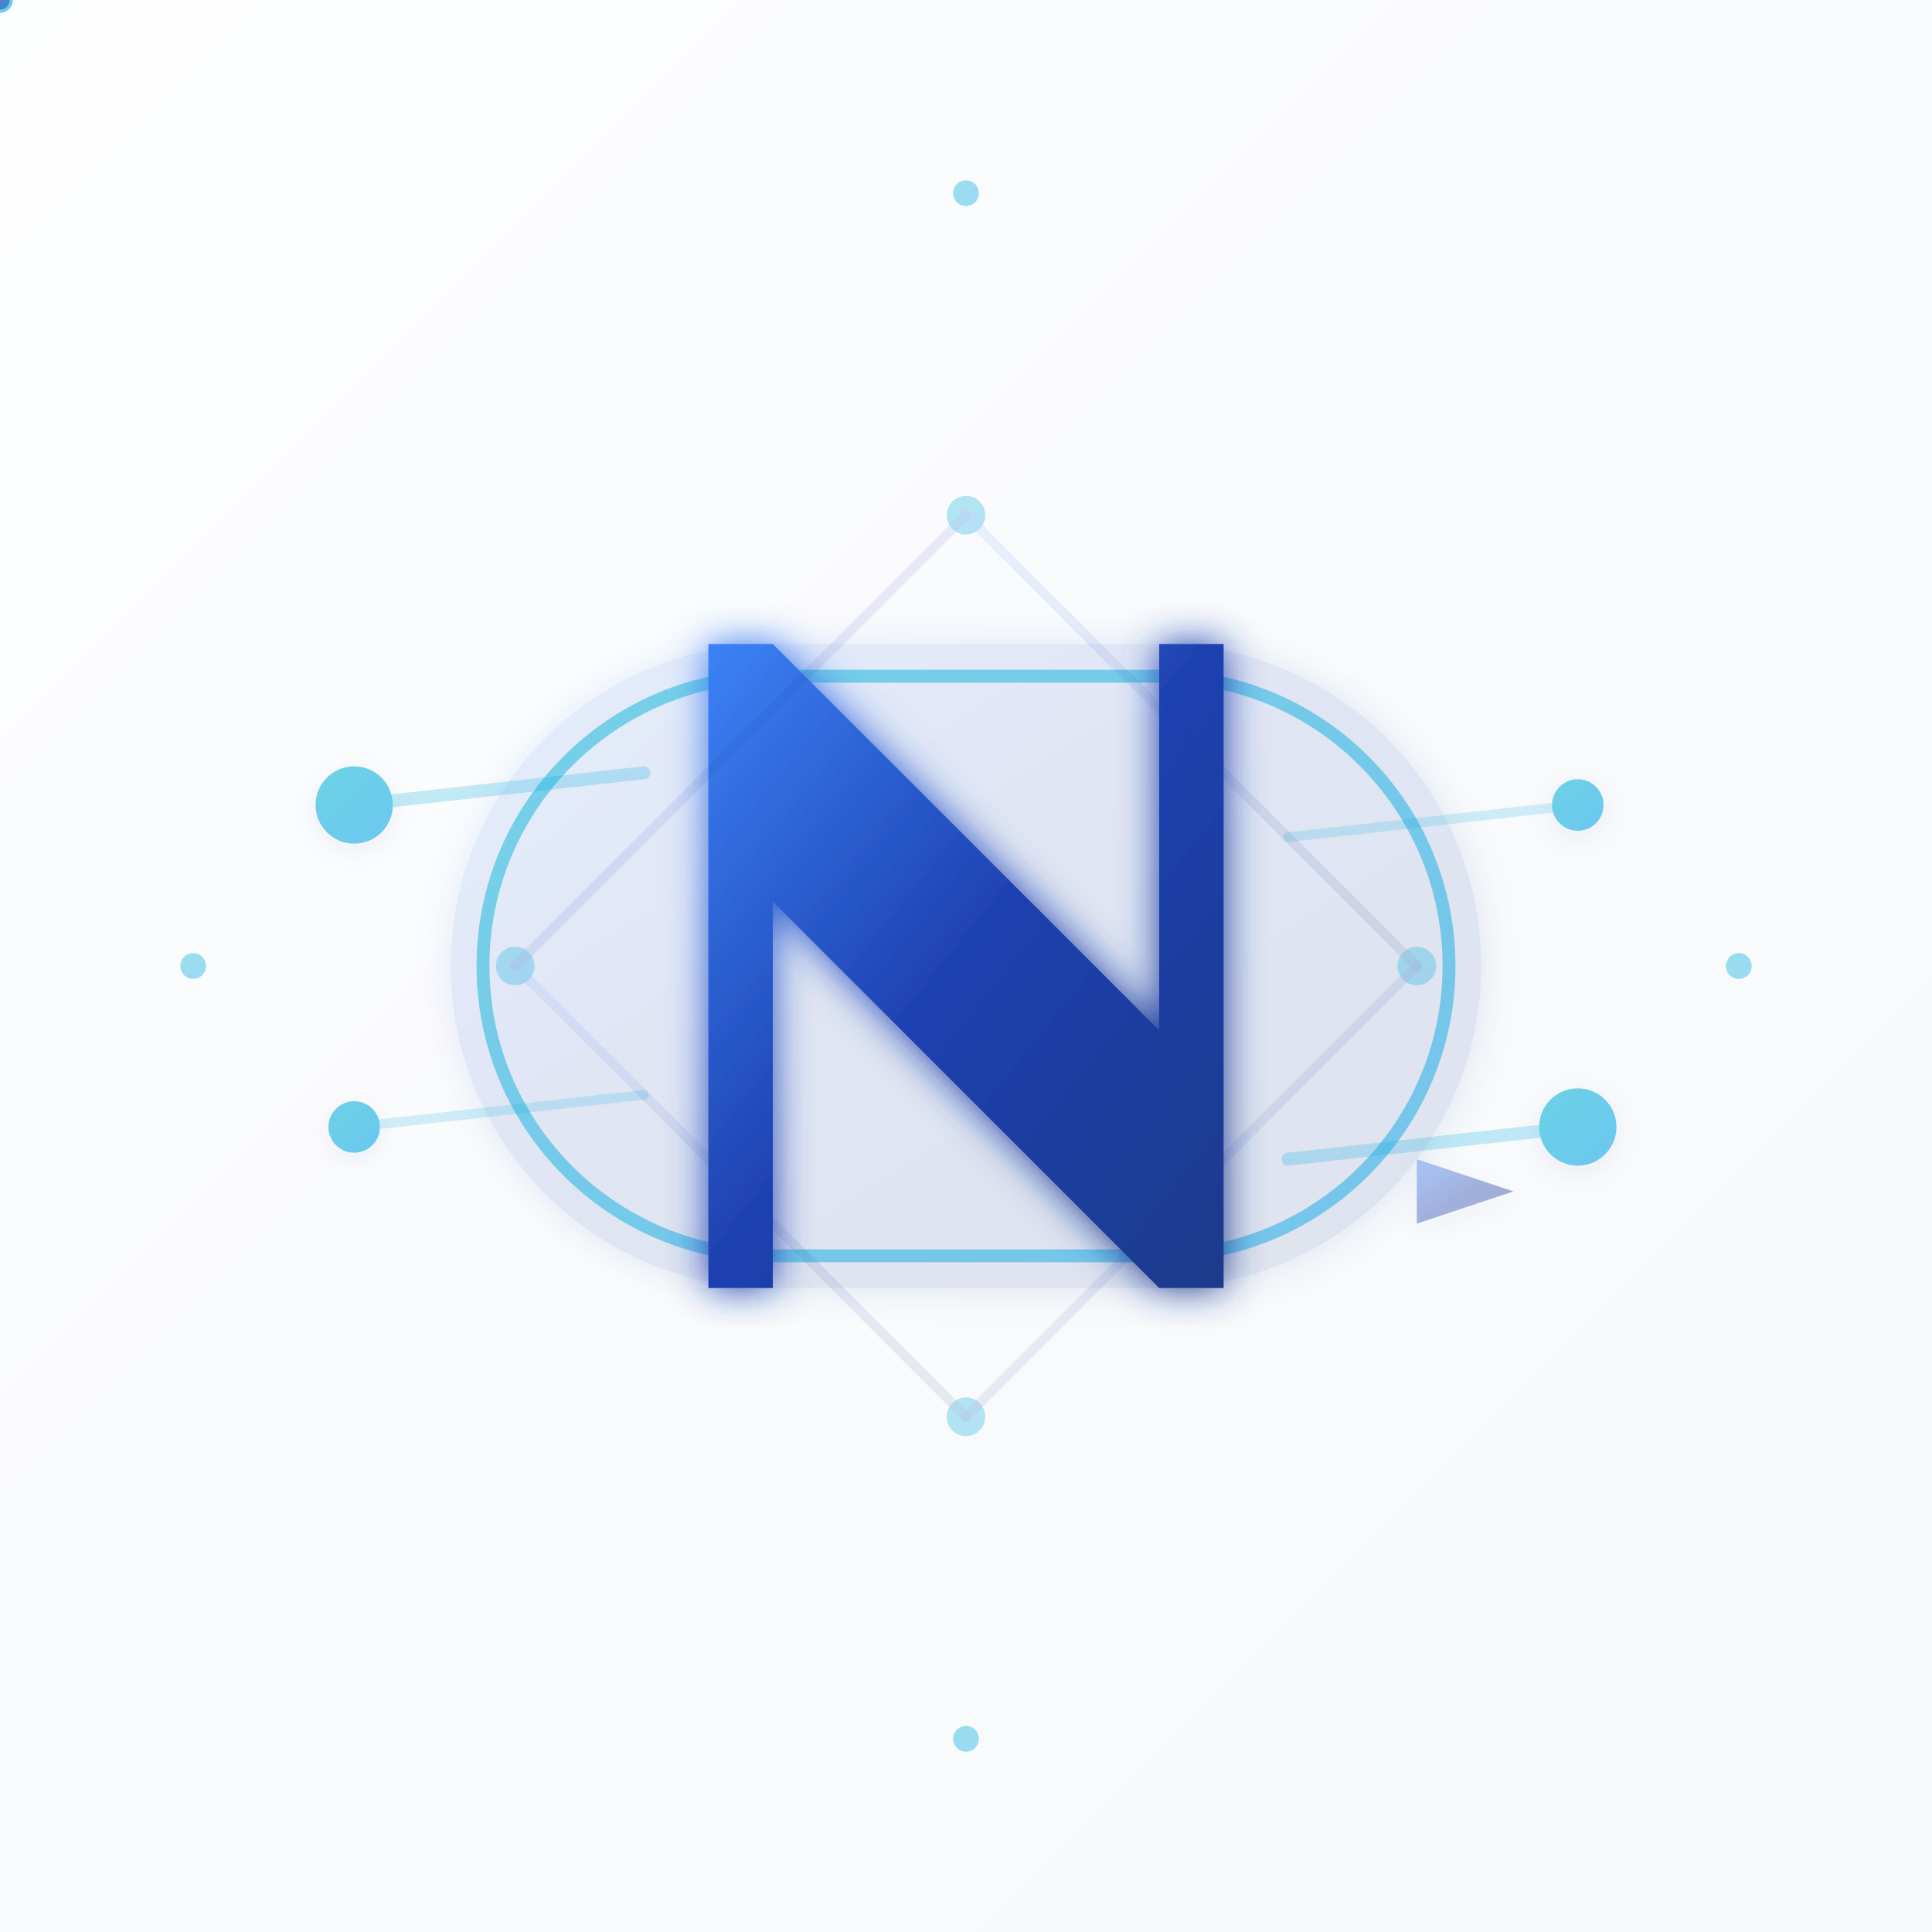
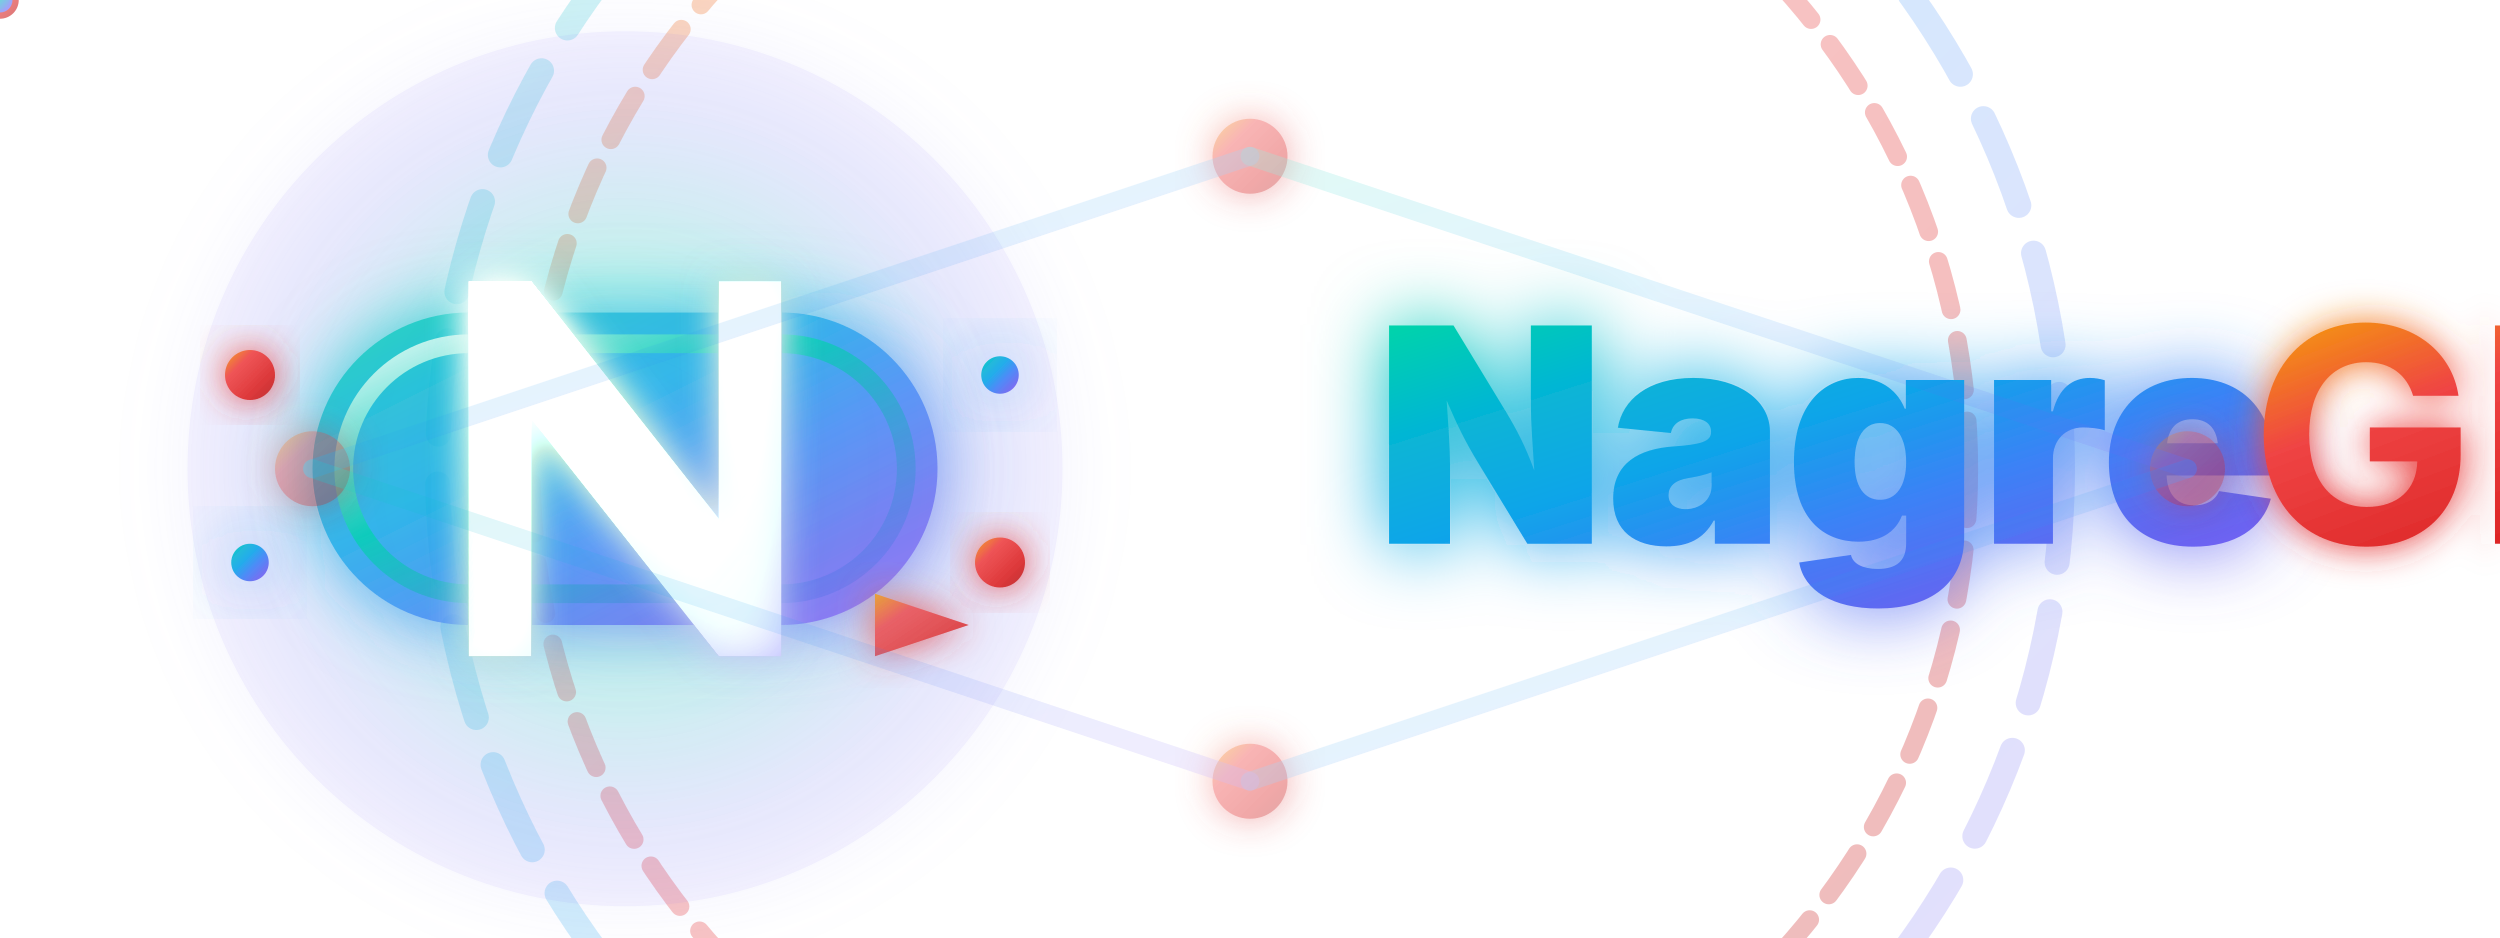
- <svg xmlns="http://www.w3.org/2000/svg" viewBox="0 0 300 300" width="300" height="300">
+ <svg xmlns="http://www.w3.org/2000/svg" viewBox="0 0 400 150" width="400" height="150">
  <defs>
-     <linearGradient id="primaryGradient" x1="0%" y1="0%" x2="100%" y2="100%">
-       <stop offset="0%" style="stop-color:#3B82F6;stop-opacity:1" />
-       <stop offset="50%" style="stop-color:#1E40AF;stop-opacity:1" />
-       <stop offset="100%" style="stop-color:#1E3A8A;stop-opacity:1" />
+     <linearGradient id="primaryBoldL" x1="0%" y1="0%" x2="100%" y2="100%">
+       <stop offset="0%" style="stop-color:#00D4AA;stop-opacity:1" />
+       <stop offset="20%" style="stop-color:#06B6D4;stop-opacity:1" />
+       <stop offset="40%" style="stop-color:#0EA5E9;stop-opacity:1" />
+       <stop offset="60%" style="stop-color:#3B82F6;stop-opacity:1" />
+       <stop offset="80%" style="stop-color:#6366F1;stop-opacity:1" />
+       <stop offset="100%" style="stop-color:#8B5CF6;stop-opacity:1" />
    </linearGradient>
-     <linearGradient id="accentGradient" x1="0%" y1="0%" x2="100%" y2="100%">
-       <stop offset="0%" style="stop-color:#06B6D4;stop-opacity:1" />
-       <stop offset="100%" style="stop-color:#0EA5E9;stop-opacity:1" />
+     <linearGradient id="accentBoldL" x1="0%" y1="0%" x2="100%" y2="100%">
+       <stop offset="0%" style="stop-color:#F59E0B;stop-opacity:1" />
+       <stop offset="30%" style="stop-color:#EF4444;stop-opacity:1" />
+       <stop offset="70%" style="stop-color:#DC2626;stop-opacity:1" />
+       <stop offset="100%" style="stop-color:#B91C1C;stop-opacity:1" />
    </linearGradient>
-     <linearGradient id="subtleGlow" x1="0%" y1="0%" x2="100%" y2="100%">
-       <stop offset="0%" style="stop-color:#FFFFFF;stop-opacity:0.4" />
-       <stop offset="50%" style="stop-color:#3B82F6;stop-opacity:0.2" />
-       <stop offset="100%" style="stop-color:#1E3A8A;stop-opacity:0.1" />
+     <linearGradient id="energyGlowL" x1="0%" y1="0%" x2="100%" y2="100%">
+       <stop offset="0%" style="stop-color:#FFFFFF;stop-opacity:1" />
+       <stop offset="40%" style="stop-color:#00D4AA;stop-opacity:0.8" />
+       <stop offset="100%" style="stop-color:#6366F1;stop-opacity:0.4" />
    </linearGradient>
-     <linearGradient id="backgroundGradient" x1="0%" y1="0%" x2="100%" y2="100%">
-       <stop offset="0%" style="stop-color:#F8FAFC;stop-opacity:1" />
-       <stop offset="100%" style="stop-color:#E2E8F0;stop-opacity:1" />
-     </linearGradient>
-     <filter id="professionalGlow" x="-50%" y="-50%" width="200%" height="200%">
-       <feGaussianBlur stdDeviation="3" result="coloredBlur" />
-       <feDropShadow dx="0" dy="2" stdDeviation="4" flood-color="#1E3A8A" flood-opacity="0.15" />
+     <radialGradient id="coreGlowL" cx="50%" cy="50%" r="70%">
+       <stop offset="0%" style="stop-color:#FFFFFF;stop-opacity:0.9" />
+       <stop offset="30%" style="stop-color:#00D4AA;stop-opacity:0.6" />
+       <stop offset="60%" style="stop-color:#6366F1;stop-opacity:0.3" />
+       <stop offset="100%" style="stop-color:#8B5CF6;stop-opacity:0.1" />
+     </radialGradient>
+     <filter id="boldGlowL" x="-100%" y="-100%" width="300%" height="300%">
+       <feGaussianBlur stdDeviation="6" result="coloredBlur" />
+       <feDropShadow dx="0" dy="0" stdDeviation="12" flood-color="#00D4AA" flood-opacity="0.7" />
+       <feDropShadow dx="0" dy="0" stdDeviation="20" flood-color="#6366F1" flood-opacity="0.5" />
+       <feDropShadow dx="0" dy="0" stdDeviation="30" flood-color="#8B5CF6" flood-opacity="0.3" />
      <feMerge>
        <feMergeNode in="coloredBlur" />
        <feMergeNode in="SourceGraphic" />
      </feMerge>
    </filter>
-     <filter id="subtleFilter" x="-50%" y="-50%" width="200%" height="200%">
-       <feDropShadow dx="0" dy="1" stdDeviation="2" flood-color="#1E3A8A" flood-opacity="0.1" />
+     <filter id="energyPulseL" x="-50%" y="-50%" width="200%" height="200%">
+       <feGaussianBlur stdDeviation="3" result="coloredBlur" />
+       <feDropShadow dx="0" dy="0" stdDeviation="8" flood-color="#F59E0B" flood-opacity="0.9" />
+       <feDropShadow dx="0" dy="0" stdDeviation="15" flood-color="#EF4444" flood-opacity="0.6" />
+       <feMerge>
+         <feMergeNode in="coloredBlur" />
+         <feMergeNode in="SourceGraphic" />
+       </feMerge>
+     </filter>
+     <filter id="coreLightL" x="-50%" y="-50%" width="200%" height="200%">
+       <feGaussianBlur stdDeviation="2" result="offset" in="SourceGraphic" />
+       <feSpecularLighting result="specOut" in="offset" specularConstant="3" specularExponent="25" lighting-color="white">
+         <fePointLight x="200" y="75" z="400" />
+       </feSpecularLighting>
+       <feComposite in="specOut" in2="SourceAlpha" operator="in" result="specOut2" />
+       <feComposite in="SourceGraphic" in2="specOut2" operator="arithmetic" k1="0" k2="1" k3="1.2" k4="0" />
    </filter>
  </defs>
-   <rect width="300" height="300" fill="url(#backgroundGradient)" opacity="0.3" />
-   <g transform="translate(150, 150)">
-     <rect x="-80" y="-50" width="160" height="100" rx="50" ry="50" fill="url(#primaryGradient)" opacity="0.12" filter="url(#professionalGlow)" />
-     <rect x="-75" y="-45" width="150" height="90" rx="45" ry="45" fill="none" stroke="url(#accentGradient)" stroke-width="2" opacity="0.5" />
-     <g filter="url(#professionalGlow)">
-       <path d="M -40 -50 L -40 50 L -30 50 L -30 -10 L 30 50 L 40 50 L 40 -50 L 30 -50 L 30 10 L -30 -50 Z" fill="url(#primaryGradient)" />
-       <line x1="-40" y1="0" x2="40" y2="0" stroke="url(#subtleGlow)" stroke-width="4" opacity="0.8" stroke-linecap="round" />
-       <line x1="-40" y1="-8" x2="40" y2="-8" stroke="url(#subtleGlow)" stroke-width="2" opacity="0.5" stroke-linecap="round" />
-       <line x1="-40" y1="8" x2="40" y2="8" stroke="url(#subtleGlow)" stroke-width="2" opacity="0.5" stroke-linecap="round" />
+   <circle cx="200" cy="75" r="130" fill="none" stroke="url(#primaryBoldL)" stroke-width="4" opacity="0.2" stroke-dasharray="15,8" stroke-linecap="round">
+     <animate attributeName="r" values="130;140;130" dur="6s" repeatCount="indefinite" />
+     <animate attributeName="opacity" values="0.2;0.5;0.2" dur="6s" repeatCount="indefinite" />
+     <animateTransform attributeName="transform" type="rotate" values="0 200 75;360 200 75" dur="25s" repeatCount="indefinite" />
+   </circle>
+   <circle cx="200" cy="75" r="115" fill="none" stroke="url(#accentBoldL)" stroke-width="3" opacity="0.3" stroke-dasharray="8,5" stroke-linecap="round">
+     <animate attributeName="r" values="115;125;115" dur="4s" repeatCount="indefinite" />
+     <animate attributeName="opacity" values="0.3;0.6;0.3" dur="4s" repeatCount="indefinite" />
+     <animateTransform attributeName="transform" type="rotate" values="360 200 75;0 200 75" dur="18s" repeatCount="indefinite" />
+   </circle>
+   <g transform="translate(100, 75)">
+     <circle r="70" fill="url(#coreGlowL)" opacity="0.3" filter="url(#boldGlowL)">
+       <animate attributeName="r" values="70;80;70" dur="7s" repeatCount="indefinite" />
+       <animate attributeName="opacity" values="0.3;0.6;0.3" dur="7s" repeatCount="indefinite" />
+     </circle>
+     <rect x="-50" y="-25" width="100" height="50" rx="25" ry="25" fill="url(#primaryBoldL)" opacity="0.8" filter="url(#boldGlowL)">
+       <animate attributeName="opacity" values="0.8;1;0.8" dur="4s" repeatCount="indefinite" />
+     </rect>
+     <rect x="-45" y="-20" width="90" height="40" rx="20" ry="20" fill="none" stroke="url(#energyGlowL)" stroke-width="3" opacity="0.9" />
+     <g filter="url(#coreLightL)">
+       <path d="M -25 -30 L -25 30 L -15 30 L -15 -8 L 15 30 L 25 30 L 25 -30 L 15 -30 L 15 8 L -15 -30 Z" fill="url(#energyGlowL)" filter="url(#energyPulseL)">
+         <animate attributeName="opacity" values="0.9;1;0.9" dur="3s" repeatCount="indefinite" />
+       </path>
+       <line x1="-25" y1="0" x2="25" y2="0" stroke="url(#accentBoldL)" stroke-width="4" opacity="0.8" stroke-linecap="round">
+         <animate attributeName="opacity" values="0.8;1;0.8" dur="2s" repeatCount="indefinite" />
+       </line>
+       <line x1="-25" y1="-8" x2="25" y2="-8" stroke="url(#energyGlowL)" stroke-width="3" opacity="0.6" stroke-linecap="round">
+         <animate attributeName="opacity" values="0.6;0.9;0.6" dur="3s" repeatCount="indefinite" />
+       </line>
+       <line x1="-25" y1="8" x2="25" y2="8" stroke="url(#energyGlowL)" stroke-width="3" opacity="0.6" stroke-linecap="round">
+         <animate attributeName="opacity" values="0.6;0.9;0.6" dur="2.7s" repeatCount="indefinite" />
+       </line>
    </g>
-     <path d="M 70 30 L 85 35 L 70 40 Z" fill="url(#primaryGradient)" opacity="0.4" stroke="none" filter="url(#subtleFilter)" />
-     <g opacity="0.6">
-       <circle cx="-95" cy="-25" r="6" fill="url(#accentGradient)" filter="url(#subtleFilter)">
-         <animate attributeName="opacity" values="0.6;0.9;0.6" dur="3s" repeatCount="indefinite" />
+     <path d="M 40 20 L 55 25 L 40 30 Z" fill="url(#accentBoldL)" opacity="0.8" filter="url(#energyPulseL)">
+       <animate attributeName="opacity" values="0.8;1;0.8" dur="2.5s" repeatCount="indefinite" />
+     </path>
+     <g opacity="0.9">
+       <circle cx="-60" cy="-15" r="4" fill="url(#accentBoldL)" filter="url(#energyPulseL)">
+         <animate attributeName="opacity" values="0.9;1;0.9" dur="2.8s" repeatCount="indefinite" />
+         <animate attributeName="r" values="4;6;4" dur="2.8s" repeatCount="indefinite" />
      </circle>
-       <circle cx="95" cy="25" r="6" fill="url(#accentGradient)" filter="url(#subtleFilter)">
-         <animate attributeName="opacity" values="0.6;0.9;0.6" dur="3.5s" repeatCount="indefinite" />
+       <circle cx="60" cy="15" r="4" fill="url(#accentBoldL)" filter="url(#energyPulseL)">
+         <animate attributeName="opacity" values="0.9;1;0.9" dur="3.2s" repeatCount="indefinite" />
+         <animate attributeName="r" values="4;6;4" dur="3.2s" repeatCount="indefinite" />
      </circle>
-       <circle cx="-95" cy="25" r="4" fill="url(#accentGradient)" filter="url(#subtleFilter)">
-         <animate attributeName="opacity" values="0.6;0.8;0.6" dur="4s" repeatCount="indefinite" />
+       <circle cx="-60" cy="15" r="3" fill="url(#primaryBoldL)" filter="url(#boldGlowL)">
+         <animate attributeName="opacity" values="0.7;1;0.7" dur="2.3s" repeatCount="indefinite" />
      </circle>
-       <circle cx="95" cy="-25" r="4" fill="url(#accentGradient)" filter="url(#subtleFilter)">
-         <animate attributeName="opacity" values="0.6;0.8;0.6" dur="4.5s" repeatCount="indefinite" />
-       </circle>
-       <line x1="-95" y1="-25" x2="-50" y2="-30" stroke="url(#accentGradient)" stroke-width="2" opacity="0.4" stroke-linecap="round" />
-       <line x1="50" y1="30" x2="95" y2="25" stroke="url(#accentGradient)" stroke-width="2" opacity="0.4" stroke-linecap="round" />
-       <line x1="-95" y1="25" x2="-50" y2="20" stroke="url(#accentGradient)" stroke-width="1.5" opacity="0.3" stroke-linecap="round" />
-       <line x1="50" y1="-20" x2="95" y2="-25" stroke="url(#accentGradient)" stroke-width="1.5" opacity="0.3" stroke-linecap="round" />
-     </g>
-     <circle r="100" fill="none" stroke="url(#accentGradient)" stroke-width="1" opacity="0" stroke-dasharray="8,12" stroke-linecap="round">
-       <animate attributeName="r" values="100;110;100" dur="8s" repeatCount="indefinite" />
-       <animate attributeName="opacity" values="0;0.3;0" dur="8s" repeatCount="indefinite" />
-       <animateTransform attributeName="transform" type="rotate" values="0 0 0;360 0 0" dur="25s" repeatCount="indefinite" />
-     </circle>
-     <g opacity="0.3">
-       <circle cx="0" cy="-70" r="3" fill="url(#accentGradient)">
-         <animate attributeName="opacity" values="0.3;0.6;0.3" dur="4s" repeatCount="indefinite" />
-       </circle>
-       <circle cx="70" cy="0" r="3" fill="url(#accentGradient)">
-         <animate attributeName="opacity" values="0.3;0.6;0.3" dur="4.5s" repeatCount="indefinite" />
-       </circle>
-       <circle cx="0" cy="70" r="3" fill="url(#accentGradient)">
-         <animate attributeName="opacity" values="0.3;0.6;0.3" dur="5s" repeatCount="indefinite" />
-       </circle>
-       <circle cx="-70" cy="0" r="3" fill="url(#accentGradient)">
-         <animate attributeName="opacity" values="0.3;0.6;0.3" dur="3.5s" repeatCount="indefinite" />
-       </circle>
-       <path d="M 0,-70 Q 35,-35 70,0" fill="none" stroke="url(#primaryGradient)" stroke-width="1.5" opacity="0.3" stroke-linecap="round" />
-       <path d="M 70,0 Q 35,35 0,70" fill="none" stroke="url(#primaryGradient)" stroke-width="1.5" opacity="0.3" stroke-linecap="round" />
-       <path d="M 0,70 Q -35,35 -70,0" fill="none" stroke="url(#primaryGradient)" stroke-width="1.5" opacity="0.3" stroke-linecap="round" />
-       <path d="M -70,0 Q -35,-35 0,-70" fill="none" stroke="url(#primaryGradient)" stroke-width="1.5" opacity="0.3" stroke-linecap="round" />
-     </g>
-     <g opacity="0.4">
-       <circle cx="-120" cy="0" r="2" fill="url(#accentGradient)">
-         <animate attributeName="opacity" values="0.4;0.7;0.4" dur="6s" repeatCount="indefinite" />
-       </circle>
-       <circle cx="120" cy="0" r="2" fill="url(#accentGradient)">
-         <animate attributeName="opacity" values="0.4;0.7;0.4" dur="6.5s" repeatCount="indefinite" />
-       </circle>
-       <circle cx="0" cy="-120" r="2" fill="url(#accentGradient)">
-         <animate attributeName="opacity" values="0.4;0.7;0.4" dur="7s" repeatCount="indefinite" />
-       </circle>
-       <circle cx="0" cy="120" r="2" fill="url(#accentGradient)">
-         <animate attributeName="opacity" values="0.4;0.7;0.4" dur="7.5s" repeatCount="indefinite" />
+       <circle cx="60" cy="-15" r="3" fill="url(#primaryBoldL)" filter="url(#boldGlowL)">
+         <animate attributeName="opacity" values="0.7;1;0.7" dur="2.9s" repeatCount="indefinite" />
      </circle>
    </g>
  </g>
-   <circle r="2" fill="url(#accentGradient)" opacity="0.6">
-     <animateMotion dur="12s" repeatCount="indefinite">
-       <path d="M 50,150 Q 100,100 150,50 Q 200,100 250,150" />
-     </animateMotion>
-     <animate attributeName="opacity" values="0;0.6;0" dur="12s" repeatCount="indefinite" />
+   <g transform="translate(220, 75)">
+     <text x="0" y="12" font-family="Inter, Arial, sans-serif" font-size="48" font-weight="900" fill="url(#primaryBoldL)" filter="url(#boldGlowL)">
+       <tspan>Nagre</tspan>
+       <animate attributeName="opacity" values="0.9;1;0.9" dur="6s" repeatCount="indefinite" />
+     </text>
+     <text x="140" y="12" font-family="Inter, Arial, sans-serif" font-size="48" font-weight="700" fill="url(#accentBoldL)" filter="url(#energyPulseL)">
+       <tspan>GPT</tspan>
+       <animate attributeName="opacity" values="0.8;1;0.8" dur="5s" repeatCount="indefinite" />
+     </text>
+     <line x1="0" y1="30" x2="220" y2="30" stroke="url(#primaryBoldL)" stroke-width="4" opacity="0.4" stroke-linecap="round">
+       <animate attributeName="opacity" values="0.4;0.8;0.4" dur="4s" repeatCount="indefinite" />
+       <animate attributeName="stroke-width" values="4;6;4" dur="4s" repeatCount="indefinite" />
+     </line>
+   </g>
+   <g opacity="0.4">
+     <circle cx="200" cy="25" r="6" fill="url(#accentBoldL)" filter="url(#energyPulseL)">
+       <animate attributeName="opacity" values="0.4;1;0.4" dur="3s" repeatCount="indefinite" />
+       <animate attributeName="r" values="6;9;6" dur="3s" repeatCount="indefinite" />
+     </circle>
+     <circle cx="350" cy="75" r="6" fill="url(#accentBoldL)" filter="url(#energyPulseL)">
+       <animate attributeName="opacity" values="0.4;1;0.4" dur="3.5s" repeatCount="indefinite" />
+       <animate attributeName="r" values="6;9;6" dur="3.5s" repeatCount="indefinite" />
+     </circle>
+     <circle cx="200" cy="125" r="6" fill="url(#accentBoldL)" filter="url(#energyPulseL)">
+       <animate attributeName="opacity" values="0.4;1;0.4" dur="4s" repeatCount="indefinite" />
+       <animate attributeName="r" values="6;9;6" dur="4s" repeatCount="indefinite" />
+     </circle>
+     <circle cx="50" cy="75" r="6" fill="url(#accentBoldL)" filter="url(#energyPulseL)">
+       <animate attributeName="opacity" values="0.4;1;0.4" dur="2.8s" repeatCount="indefinite" />
+       <animate attributeName="r" values="6;9;6" dur="2.8s" repeatCount="indefinite" />
+     </circle>
+     <path d="M 200,25 Q 275,50 350,75" fill="none" stroke="url(#primaryBoldL)" stroke-width="3" opacity="0.3" stroke-linecap="round">
+       <animate attributeName="opacity" values="0.3;0.7;0.3" dur="5s" repeatCount="indefinite" />
+     </path>
+     <path d="M 350,75 Q 275,100 200,125" fill="none" stroke="url(#primaryBoldL)" stroke-width="3" opacity="0.3" stroke-linecap="round">
+       <animate attributeName="opacity" values="0.3;0.7;0.3" dur="5.5s" repeatCount="indefinite" />
+     </path>
+     <path d="M 200,125 Q 125,100 50,75" fill="none" stroke="url(#primaryBoldL)" stroke-width="3" opacity="0.3" stroke-linecap="round">
+       <animate attributeName="opacity" values="0.3;0.7;0.3" dur="4.8s" repeatCount="indefinite" />
+     </path>
+     <path d="M 50,75 Q 125,50 200,25" fill="none" stroke="url(#primaryBoldL)" stroke-width="3" opacity="0.3" stroke-linecap="round">
+       <animate attributeName="opacity" values="0.3;0.7;0.3" dur="5.2s" repeatCount="indefinite" />
+     </path>
+   </g>
+   <circle cx="200" cy="75" r="40" fill="none" stroke="url(#accentBoldL)" stroke-width="6" opacity="0" stroke-linecap="round">
+     <animate attributeName="r" values="40;80;40" dur="4s" repeatCount="indefinite" />
+     <animate attributeName="opacity" values="0;0.8;0" dur="4s" repeatCount="indefinite" />
+     <animate attributeName="stroke-width" values="6;2;6" dur="4s" repeatCount="indefinite" />
  </circle>
-   <circle r="1.5" fill="url(#primaryGradient)" opacity="0.5">
-     <animateMotion dur="15s" repeatCount="indefinite">
-       <path d="M 150,50 Q 200,75 250,100 Q 200,125 150,150 Q 100,125 50,100 Q 100,75 150,50" />
-     </animateMotion>
-     <animate attributeName="opacity" values="0;0.5;0" dur="15s" repeatCount="indefinite" />
-   </circle>
+   <g opacity="0.6">
+     <circle r="3" fill="url(#accentBoldL)">
+       <animateMotion dur="10s" repeatCount="indefinite">
+         <path d="M 50,25 Q 200,0 350,25 Q 375,75 350,125 Q 200,150 50,125 Q 25,75 50,25" />
+       </animateMotion>
+       <animate attributeName="opacity" values="0;1;0" dur="10s" repeatCount="indefinite" />
+     </circle>
+     <circle r="2" fill="url(#primaryBoldL)">
+       <animateMotion dur="12s" repeatCount="indefinite" begin="3s">
+         <path d="M 350,125 Q 200,150 50,125 Q 25,75 50,25 Q 200,0 350,25 Q 375,75 350,125" />
+       </animateMotion>
+       <animate attributeName="opacity" values="0;0.8;0" dur="12s" repeatCount="indefinite" begin="3s" />
+     </circle>
+     <circle r="1.5" fill="url(#energyGlowL)">
+       <animateMotion dur="14s" repeatCount="indefinite" begin="6s">
+         <path d="M 200,150 Q 50,125 25,75 Q 50,25 200,0 Q 350,25 375,75 Q 350,125 200,150" />
+       </animateMotion>
+       <animate attributeName="opacity" values="0;0.6;0" dur="14s" repeatCount="indefinite" begin="6s" />
+     </circle>
+   </g>
</svg>
